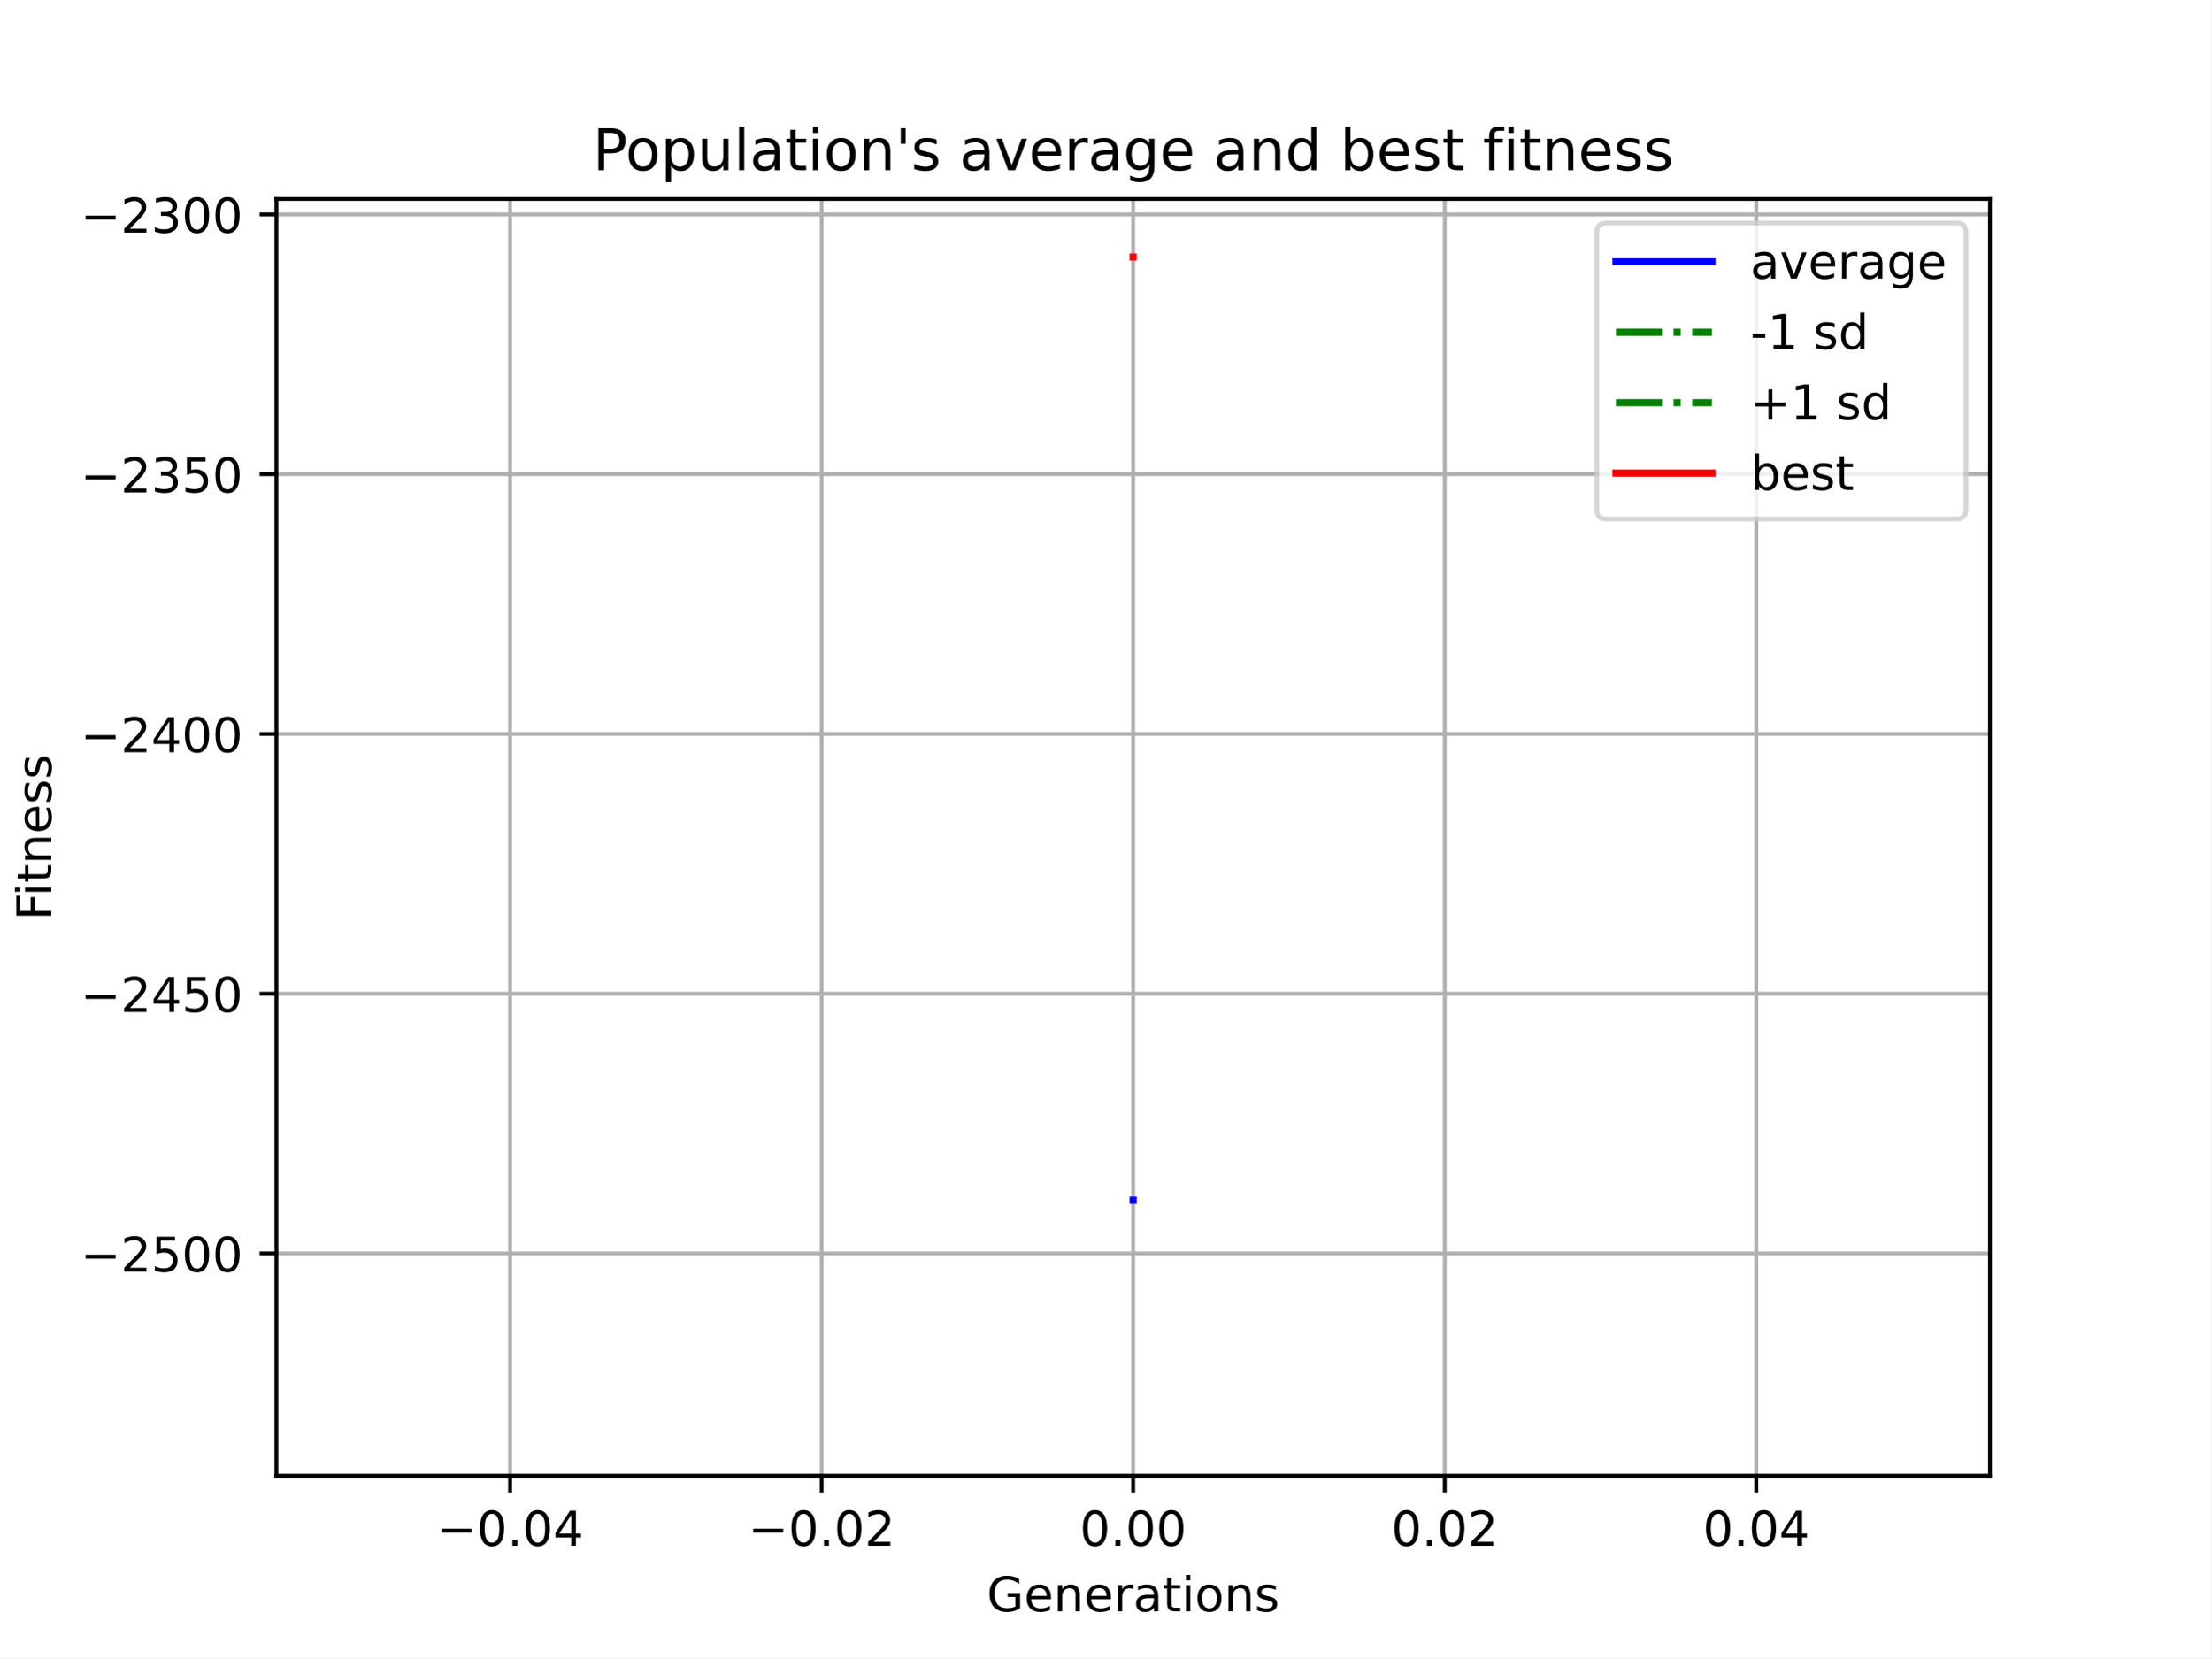
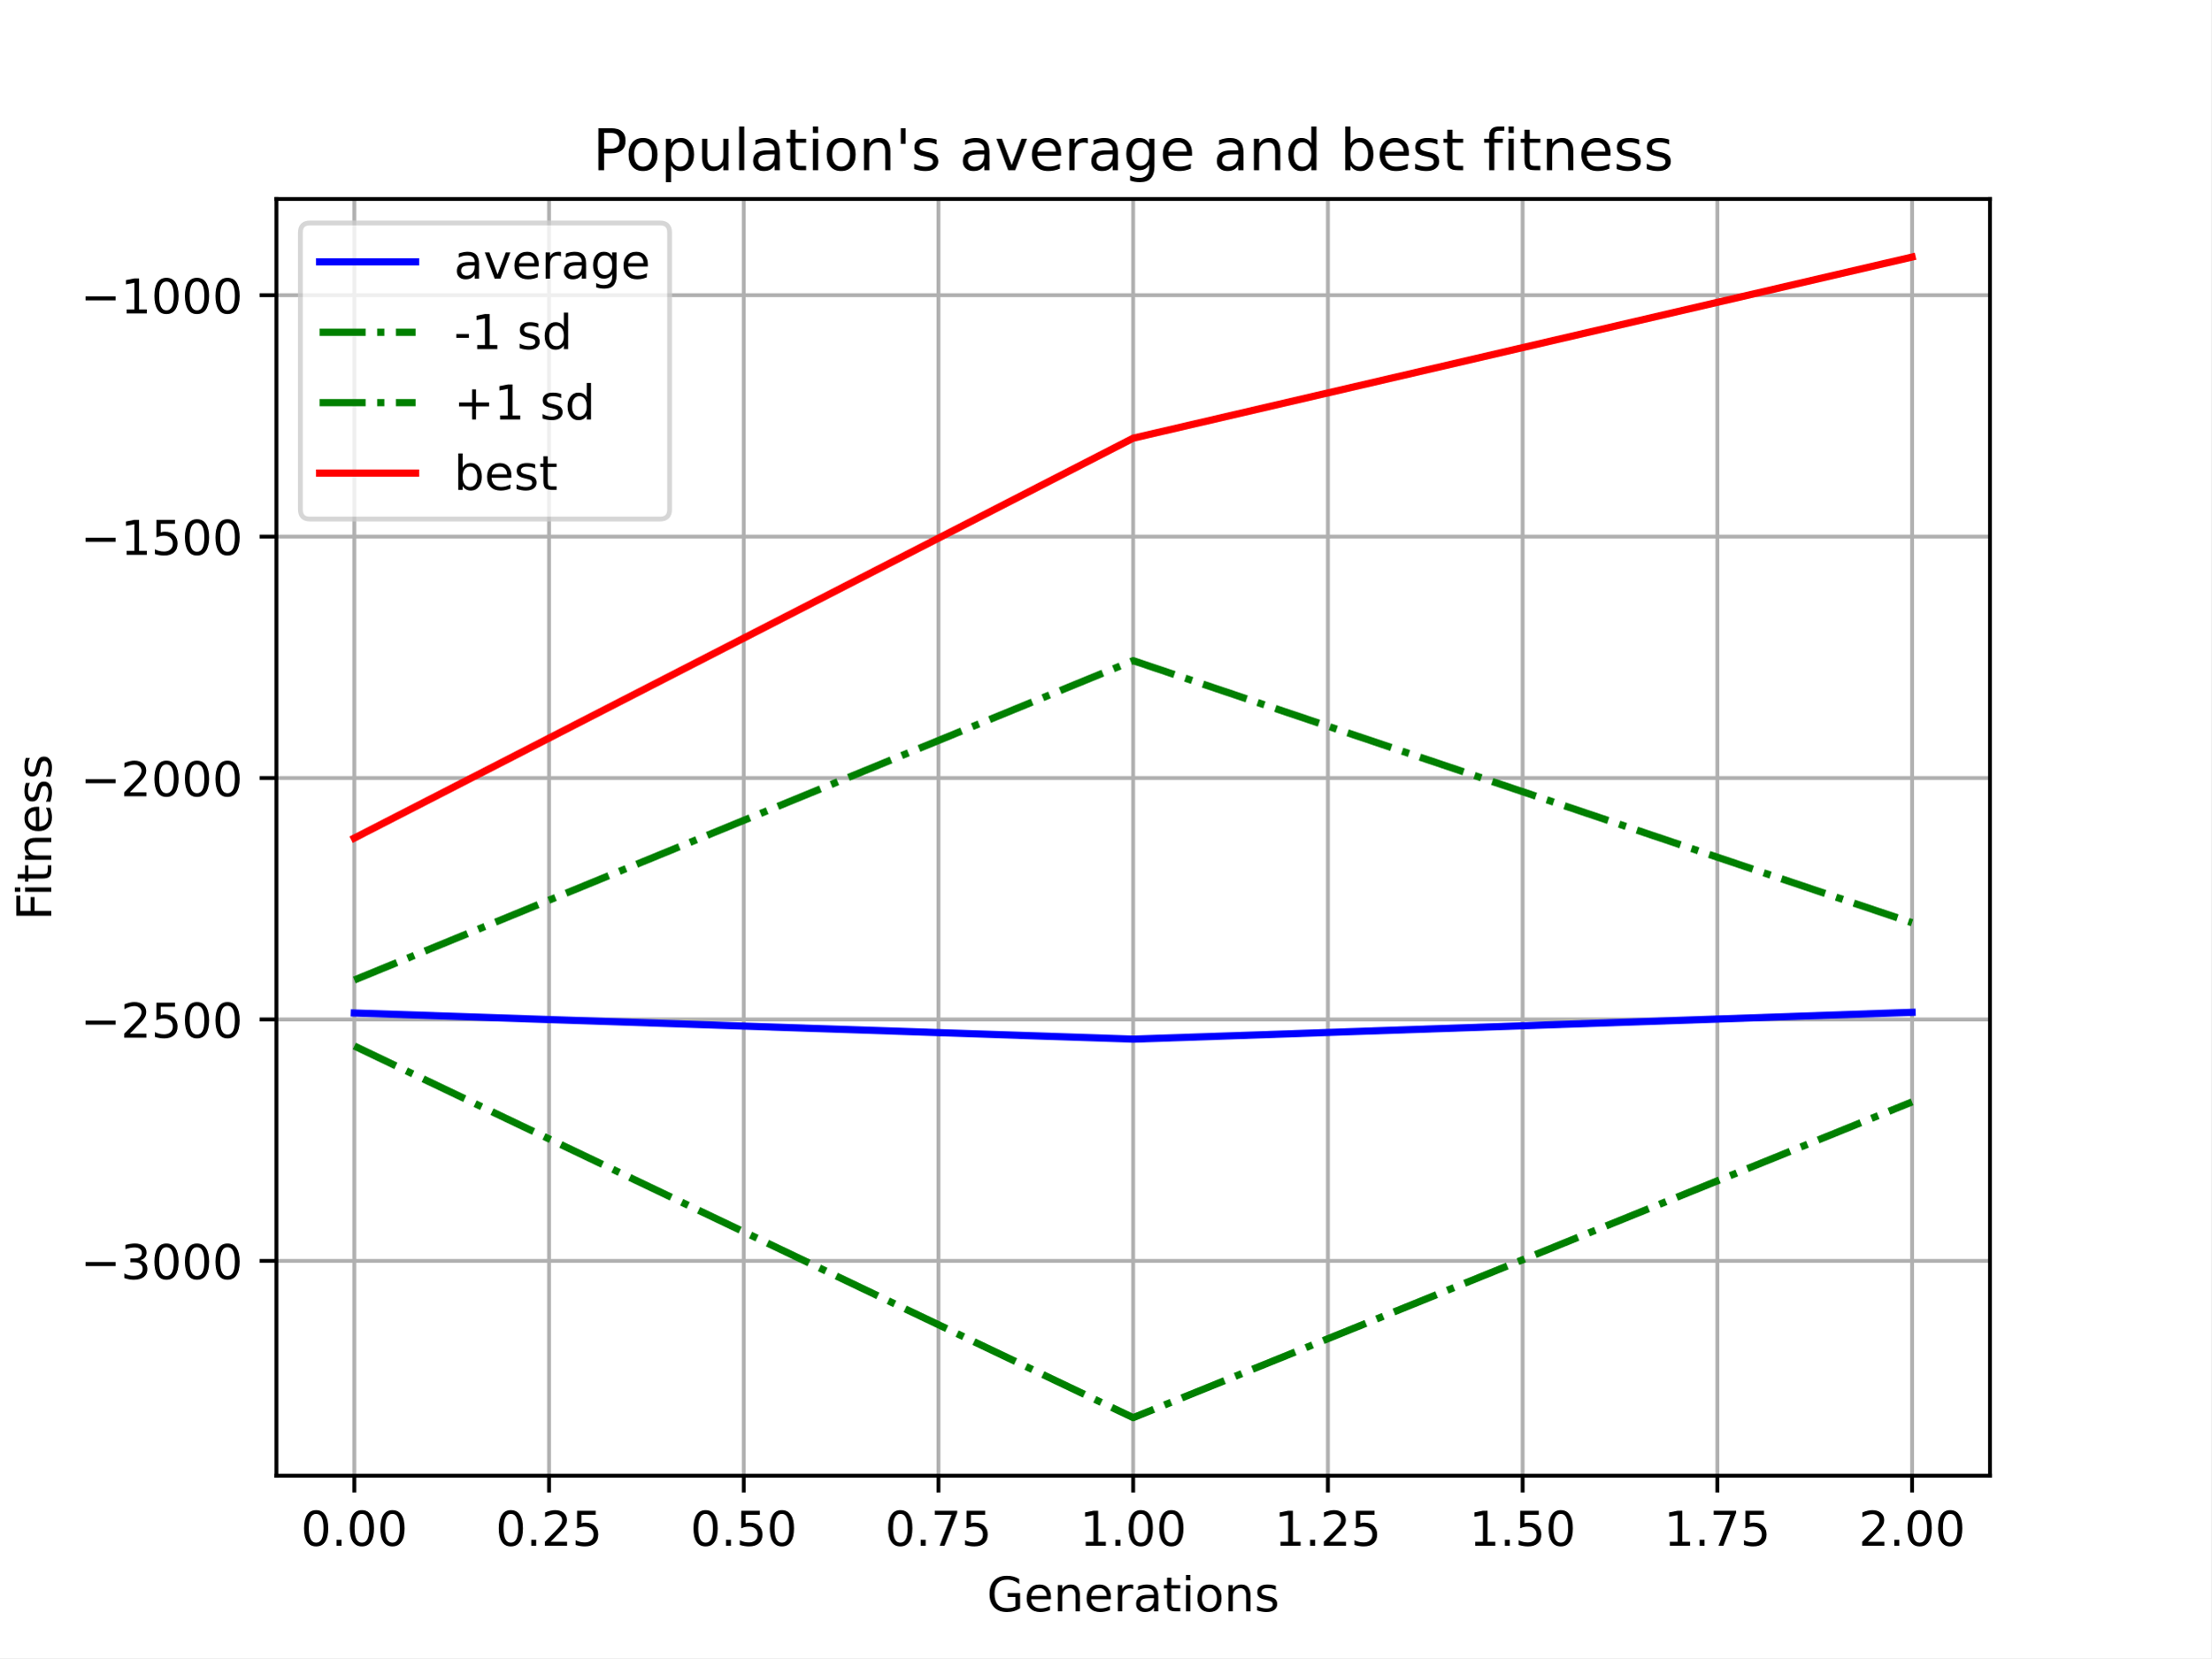
<svg xmlns="http://www.w3.org/2000/svg" xmlns:xlink="http://www.w3.org/1999/xlink" width="460.8pt" height="345.6pt" viewBox="0 0 460.8 345.6" version="1.1">
  <defs>
    <style type="text/css">*{stroke-linejoin: round; stroke-linecap: butt}</style>
  </defs>
  <g id="figure_1">
    <g id="patch_1">
      <path d="M 0 345.6  L 460.8 345.6  L 460.8 0  L 0 0  z " style="fill: #ffffff" />
    </g>
    <g id="axes_1">
      <g id="patch_2">
        <path d="M 57.6 307.584  L 414.72 307.584  L 414.72 41.472  L 57.6 41.472  z " style="fill: #ffffff" />
      </g>
      <g id="matplotlib.axis_1">
        <g id="xtick_1">
          <g id="line2d_1">
-             <path d="M 106.298 307.584  L 106.298 41.472  " clip-path="url(#p0e6bbfcac3)" style="fill: none; stroke: #b0b0b0; stroke-width: 0.8; stroke-linecap: square" />
+             <path d="M 73.833 307.584  L 73.833 41.472  " clip-path="url(#p1d91ba0240)" style="fill: none; stroke: #b0b0b0; stroke-width: 0.8; stroke-linecap: square" />
          </g>
          <g id="line2d_2">
            <defs>
-               <path id="m9527d70c72" d="M 0 0  L 0 3.5  " style="stroke: #000000; stroke-width: 0.8" />
-             </defs>
-             <g>
-               <use xlink:href="#m9527d70c72" x="106.298" y="307.584" style="stroke: #000000; stroke-width: 0.8" />
+               <path id="mf80c777c14" d="M 0 0  L 0 3.5  " style="stroke: #000000; stroke-width: 0.8" />
+             </defs>
+             <g>
+               <use xlink:href="#mf80c777c14" x="73.833" y="307.584" style="stroke: #000000; stroke-width: 0.8" />
            </g>
          </g>
          <g id="text_1">
-             <g transform="translate(90.97553 322.1824)scale(0.1 -0.1)">
+             <g transform="translate(62.69991 322.1824)scale(0.1 -0.1)">
              <defs>
-                 <path id="DejaVuSans-2212" d="M 678 2272  L 4684 2272  L 4684 1741  L 678 1741  L 678 2272  z " transform="scale(0.015625)" />
                <path id="DejaVuSans-30" d="M 2034 4250  Q 1547 4250 1301 3770  Q 1056 3291 1056 2328  Q 1056 1369 1301 889  Q 1547 409 2034 409  Q 2525 409 2770 889  Q 3016 1369 3016 2328  Q 3016 3291 2770 3770  Q 2525 4250 2034 4250  z M 2034 4750  Q 2819 4750 3233 4129  Q 3647 3509 3647 2328  Q 3647 1150 3233 529  Q 2819 -91 2034 -91  Q 1250 -91 836 529  Q 422 1150 422 2328  Q 422 3509 836 4129  Q 1250 4750 2034 4750  z " transform="scale(0.015625)" />
                <path id="DejaVuSans-2e" d="M 684 794  L 1344 794  L 1344 0  L 684 0  L 684 794  z " transform="scale(0.015625)" />
-                 <path id="DejaVuSans-34" d="M 2419 4116  L 825 1625  L 2419 1625  L 2419 4116  z M 2253 4666  L 3047 4666  L 3047 1625  L 3713 1625  L 3713 1100  L 3047 1100  L 3047 0  L 2419 0  L 2419 1100  L 313 1100  L 313 1709  L 2253 4666  z " transform="scale(0.015625)" />
              </defs>
-               <use xlink:href="#DejaVuSans-2212" />
-               <use xlink:href="#DejaVuSans-30" x="83.789" />
-               <use xlink:href="#DejaVuSans-2e" x="147.412" />
-               <use xlink:href="#DejaVuSans-30" x="179.199" />
-               <use xlink:href="#DejaVuSans-34" x="242.822" />
+               <use xlink:href="#DejaVuSans-30" />
+               <use xlink:href="#DejaVuSans-2e" x="63.623" />
+               <use xlink:href="#DejaVuSans-30" x="95.41" />
+               <use xlink:href="#DejaVuSans-30" x="159.033" />
            </g>
          </g>
        </g>
        <g id="xtick_2">
          <g id="line2d_3">
-             <path d="M 171.229 307.584  L 171.229 41.472  " clip-path="url(#p0e6bbfcac3)" style="fill: none; stroke: #b0b0b0; stroke-width: 0.8; stroke-linecap: square" />
+             <path d="M 114.415 307.584  L 114.415 41.472  " clip-path="url(#p1d91ba0240)" style="fill: none; stroke: #b0b0b0; stroke-width: 0.8; stroke-linecap: square" />
          </g>
          <g id="line2d_4">
            <g>
-               <use xlink:href="#m9527d70c72" x="171.229" y="307.584" style="stroke: #000000; stroke-width: 0.8" />
+               <use xlink:href="#mf80c777c14" x="114.415" y="307.584" style="stroke: #000000; stroke-width: 0.8" />
            </g>
          </g>
          <g id="text_2">
-             <g transform="translate(155.9064 322.1824)scale(0.1 -0.1)">
+             <g transform="translate(103.2817 322.1824)scale(0.1 -0.1)">
              <defs>
                <path id="DejaVuSans-32" d="M 1228 531  L 3431 531  L 3431 0  L 469 0  L 469 531  Q 828 903 1448 1529  Q 2069 2156 2228 2338  Q 2531 2678 2651 2914  Q 2772 3150 2772 3378  Q 2772 3750 2511 3984  Q 2250 4219 1831 4219  Q 1534 4219 1204 4116  Q 875 4013 500 3803  L 500 4441  Q 881 4594 1212 4672  Q 1544 4750 1819 4750  Q 2544 4750 2975 4387  Q 3406 4025 3406 3419  Q 3406 3131 3298 2873  Q 3191 2616 2906 2266  Q 2828 2175 2409 1742  Q 1991 1309 1228 531  z " transform="scale(0.015625)" />
+                 <path id="DejaVuSans-35" d="M 691 4666  L 3169 4666  L 3169 4134  L 1269 4134  L 1269 2991  Q 1406 3038 1543 3061  Q 1681 3084 1819 3084  Q 2600 3084 3056 2656  Q 3513 2228 3513 1497  Q 3513 744 3044 326  Q 2575 -91 1722 -91  Q 1428 -91 1123 -41  Q 819 9 494 109  L 494 744  Q 775 591 1075 516  Q 1375 441 1709 441  Q 2250 441 2565 725  Q 2881 1009 2881 1497  Q 2881 1984 2565 2268  Q 2250 2553 1709 2553  Q 1456 2553 1204 2497  Q 953 2441 691 2322  L 691 4666  z " transform="scale(0.015625)" />
              </defs>
-               <use xlink:href="#DejaVuSans-2212" />
-               <use xlink:href="#DejaVuSans-30" x="83.789" />
-               <use xlink:href="#DejaVuSans-2e" x="147.412" />
-               <use xlink:href="#DejaVuSans-30" x="179.199" />
-               <use xlink:href="#DejaVuSans-32" x="242.822" />
+               <use xlink:href="#DejaVuSans-30" />
+               <use xlink:href="#DejaVuSans-2e" x="63.623" />
+               <use xlink:href="#DejaVuSans-32" x="95.41" />
+               <use xlink:href="#DejaVuSans-35" x="159.033" />
            </g>
          </g>
        </g>
        <g id="xtick_3">
          <g id="line2d_5">
-             <path d="M 236.16 307.584  L 236.16 41.472  " clip-path="url(#p0e6bbfcac3)" style="fill: none; stroke: #b0b0b0; stroke-width: 0.8; stroke-linecap: square" />
+             <path d="M 154.996 307.584  L 154.996 41.472  " clip-path="url(#p1d91ba0240)" style="fill: none; stroke: #b0b0b0; stroke-width: 0.8; stroke-linecap: square" />
          </g>
          <g id="line2d_6">
            <g>
-               <use xlink:href="#m9527d70c72" x="236.16" y="307.584" style="stroke: #000000; stroke-width: 0.8" />
+               <use xlink:href="#mf80c777c14" x="154.996" y="307.584" style="stroke: #000000; stroke-width: 0.8" />
            </g>
          </g>
          <g id="text_3">
+             <g transform="translate(143.8636 322.1824)scale(0.1 -0.1)">
+               <use xlink:href="#DejaVuSans-30" />
+               <use xlink:href="#DejaVuSans-2e" x="63.623" />
+               <use xlink:href="#DejaVuSans-35" x="95.41" />
+               <use xlink:href="#DejaVuSans-30" x="159.033" />
+             </g>
+           </g>
+         </g>
+         <g id="xtick_4">
+           <g id="line2d_7">
+             <path d="M 195.578 307.584  L 195.578 41.472  " clip-path="url(#p1d91ba0240)" style="fill: none; stroke: #b0b0b0; stroke-width: 0.8; stroke-linecap: square" />
+           </g>
+           <g id="line2d_8">
+             <g>
+               <use xlink:href="#mf80c777c14" x="195.578" y="307.584" style="stroke: #000000; stroke-width: 0.8" />
+             </g>
+           </g>
+           <g id="text_4">
+             <g transform="translate(184.4454 322.1824)scale(0.1 -0.1)">
+               <defs>
+                 <path id="DejaVuSans-37" d="M 525 4666  L 3525 4666  L 3525 4397  L 1831 0  L 1172 0  L 2766 4134  L 525 4134  L 525 4666  z " transform="scale(0.015625)" />
+               </defs>
+               <use xlink:href="#DejaVuSans-30" />
+               <use xlink:href="#DejaVuSans-2e" x="63.623" />
+               <use xlink:href="#DejaVuSans-37" x="95.41" />
+               <use xlink:href="#DejaVuSans-35" x="159.033" />
+             </g>
+           </g>
+         </g>
+         <g id="xtick_5">
+           <g id="line2d_9">
+             <path d="M 236.16 307.584  L 236.16 41.472  " clip-path="url(#p1d91ba0240)" style="fill: none; stroke: #b0b0b0; stroke-width: 0.8; stroke-linecap: square" />
+           </g>
+           <g id="line2d_10">
+             <g>
+               <use xlink:href="#mf80c777c14" x="236.16" y="307.584" style="stroke: #000000; stroke-width: 0.8" />
+             </g>
+           </g>
+           <g id="text_5">
            <g transform="translate(225.0272 322.1824)scale(0.1 -0.1)">
-               <use xlink:href="#DejaVuSans-30" />
+               <defs>
+                 <path id="DejaVuSans-31" d="M 794 531  L 1825 531  L 1825 4091  L 703 3866  L 703 4441  L 1819 4666  L 2450 4666  L 2450 531  L 3481 531  L 3481 0  L 794 0  L 794 531  z " transform="scale(0.015625)" />
+               </defs>
+               <use xlink:href="#DejaVuSans-31" />
              <use xlink:href="#DejaVuSans-2e" x="63.623" />
              <use xlink:href="#DejaVuSans-30" x="95.41" />
              <use xlink:href="#DejaVuSans-30" x="159.033" />
            </g>
          </g>
        </g>
-         <g id="xtick_4">
-           <g id="line2d_7">
-             <path d="M 301.091 307.584  L 301.091 41.472  " clip-path="url(#p0e6bbfcac3)" style="fill: none; stroke: #b0b0b0; stroke-width: 0.8; stroke-linecap: square" />
-           </g>
-           <g id="line2d_8">
-             <g>
-               <use xlink:href="#m9527d70c72" x="301.091" y="307.584" style="stroke: #000000; stroke-width: 0.8" />
-             </g>
-           </g>
-           <g id="text_4">
-             <g transform="translate(289.9581 322.1824)scale(0.1 -0.1)">
-               <use xlink:href="#DejaVuSans-30" />
+         <g id="xtick_6">
+           <g id="line2d_11">
+             <path d="M 276.742 307.584  L 276.742 41.472  " clip-path="url(#p1d91ba0240)" style="fill: none; stroke: #b0b0b0; stroke-width: 0.8; stroke-linecap: square" />
+           </g>
+           <g id="line2d_12">
+             <g>
+               <use xlink:href="#mf80c777c14" x="276.742" y="307.584" style="stroke: #000000; stroke-width: 0.8" />
+             </g>
+           </g>
+           <g id="text_6">
+             <g transform="translate(265.609 322.1824)scale(0.1 -0.1)">
+               <use xlink:href="#DejaVuSans-31" />
+               <use xlink:href="#DejaVuSans-2e" x="63.623" />
+               <use xlink:href="#DejaVuSans-32" x="95.41" />
+               <use xlink:href="#DejaVuSans-35" x="159.033" />
+             </g>
+           </g>
+         </g>
+         <g id="xtick_7">
+           <g id="line2d_13">
+             <path d="M 317.324 307.584  L 317.324 41.472  " clip-path="url(#p1d91ba0240)" style="fill: none; stroke: #b0b0b0; stroke-width: 0.8; stroke-linecap: square" />
+           </g>
+           <g id="line2d_14">
+             <g>
+               <use xlink:href="#mf80c777c14" x="317.324" y="307.584" style="stroke: #000000; stroke-width: 0.8" />
+             </g>
+           </g>
+           <g id="text_7">
+             <g transform="translate(306.1908 322.1824)scale(0.1 -0.1)">
+               <use xlink:href="#DejaVuSans-31" />
+               <use xlink:href="#DejaVuSans-2e" x="63.623" />
+               <use xlink:href="#DejaVuSans-35" x="95.41" />
+               <use xlink:href="#DejaVuSans-30" x="159.033" />
+             </g>
+           </g>
+         </g>
+         <g id="xtick_8">
+           <g id="line2d_15">
+             <path d="M 357.905 307.584  L 357.905 41.472  " clip-path="url(#p1d91ba0240)" style="fill: none; stroke: #b0b0b0; stroke-width: 0.8; stroke-linecap: square" />
+           </g>
+           <g id="line2d_16">
+             <g>
+               <use xlink:href="#mf80c777c14" x="357.905" y="307.584" style="stroke: #000000; stroke-width: 0.8" />
+             </g>
+           </g>
+           <g id="text_8">
+             <g transform="translate(346.7726 322.1824)scale(0.1 -0.1)">
+               <use xlink:href="#DejaVuSans-31" />
+               <use xlink:href="#DejaVuSans-2e" x="63.623" />
+               <use xlink:href="#DejaVuSans-37" x="95.41" />
+               <use xlink:href="#DejaVuSans-35" x="159.033" />
+             </g>
+           </g>
+         </g>
+         <g id="xtick_9">
+           <g id="line2d_17">
+             <path d="M 398.487 307.584  L 398.487 41.472  " clip-path="url(#p1d91ba0240)" style="fill: none; stroke: #b0b0b0; stroke-width: 0.8; stroke-linecap: square" />
+           </g>
+           <g id="line2d_18">
+             <g>
+               <use xlink:href="#mf80c777c14" x="398.487" y="307.584" style="stroke: #000000; stroke-width: 0.8" />
+             </g>
+           </g>
+           <g id="text_9">
+             <g transform="translate(387.3545 322.1824)scale(0.1 -0.1)">
+               <use xlink:href="#DejaVuSans-32" />
              <use xlink:href="#DejaVuSans-2e" x="63.623" />
              <use xlink:href="#DejaVuSans-30" x="95.41" />
-               <use xlink:href="#DejaVuSans-32" x="159.033" />
-             </g>
-           </g>
-         </g>
-         <g id="xtick_5">
-           <g id="line2d_9">
-             <path d="M 366.022 307.584  L 366.022 41.472  " clip-path="url(#p0e6bbfcac3)" style="fill: none; stroke: #b0b0b0; stroke-width: 0.8; stroke-linecap: square" />
-           </g>
-           <g id="line2d_10">
-             <g>
-               <use xlink:href="#m9527d70c72" x="366.022" y="307.584" style="stroke: #000000; stroke-width: 0.8" />
-             </g>
-           </g>
-           <g id="text_5">
-             <g transform="translate(354.889 322.1824)scale(0.1 -0.1)">
-               <use xlink:href="#DejaVuSans-30" />
-               <use xlink:href="#DejaVuSans-2e" x="63.623" />
-               <use xlink:href="#DejaVuSans-30" x="95.41" />
-               <use xlink:href="#DejaVuSans-34" x="159.033" />
-             </g>
-           </g>
-         </g>
-         <g id="text_6">
+               <use xlink:href="#DejaVuSans-30" x="159.033" />
+             </g>
+           </g>
+         </g>
+         <g id="text_10">
          <g transform="translate(205.6623 335.8606)scale(0.1 -0.1)">
            <defs>
              <path id="DejaVuSans-47" d="M 3809 666  L 3809 1919  L 2778 1919  L 2778 2438  L 4434 2438  L 4434 434  Q 4069 175 3628 42  Q 3188 -91 2688 -91  Q 1594 -91 976 548  Q 359 1188 359 2328  Q 359 3472 976 4111  Q 1594 4750 2688 4750  Q 3144 4750 3555 4637  Q 3966 4525 4313 4306  L 4313 3634  Q 3963 3931 3569 4081  Q 3175 4231 2741 4231  Q 1884 4231 1454 3753  Q 1025 3275 1025 2328  Q 1025 1384 1454 906  Q 1884 428 2741 428  Q 3075 428 3337 486  Q 3600 544 3809 666  z " transform="scale(0.015625)" />
              <path id="DejaVuSans-65" d="M 3597 1894  L 3597 1613  L 953 1613  Q 991 1019 1311 708  Q 1631 397 2203 397  Q 2534 397 2845 478  Q 3156 559 3463 722  L 3463 178  Q 3153 47 2828 -22  Q 2503 -91 2169 -91  Q 1331 -91 842 396  Q 353 884 353 1716  Q 353 2575 817 3079  Q 1281 3584 2069 3584  Q 2775 3584 3186 3129  Q 3597 2675 3597 1894  z M 3022 2063  Q 3016 2534 2758 2815  Q 2500 3097 2075 3097  Q 1594 3097 1305 2825  Q 1016 2553 972 2059  L 3022 2063  z " transform="scale(0.015625)" />
              <path id="DejaVuSans-6e" d="M 3513 2113  L 3513 0  L 2938 0  L 2938 2094  Q 2938 2591 2744 2837  Q 2550 3084 2163 3084  Q 1697 3084 1428 2787  Q 1159 2491 1159 1978  L 1159 0  L 581 0  L 581 3500  L 1159 3500  L 1159 2956  Q 1366 3272 1645 3428  Q 1925 3584 2291 3584  Q 2894 3584 3203 3211  Q 3513 2838 3513 2113  z " transform="scale(0.015625)" />
              <path id="DejaVuSans-72" d="M 2631 2963  Q 2534 3019 2420 3045  Q 2306 3072 2169 3072  Q 1681 3072 1420 2755  Q 1159 2438 1159 1844  L 1159 0  L 581 0  L 581 3500  L 1159 3500  L 1159 2956  Q 1341 3275 1631 3429  Q 1922 3584 2338 3584  Q 2397 3584 2469 3576  Q 2541 3569 2628 3553  L 2631 2963  z " transform="scale(0.015625)" />
              <path id="DejaVuSans-61" d="M 2194 1759  Q 1497 1759 1228 1600  Q 959 1441 959 1056  Q 959 750 1161 570  Q 1363 391 1709 391  Q 2188 391 2477 730  Q 2766 1069 2766 1631  L 2766 1759  L 2194 1759  z M 3341 1997  L 3341 0  L 2766 0  L 2766 531  Q 2569 213 2275 61  Q 1981 -91 1556 -91  Q 1019 -91 701 211  Q 384 513 384 1019  Q 384 1609 779 1909  Q 1175 2209 1959 2209  L 2766 2209  L 2766 2266  Q 2766 2663 2505 2880  Q 2244 3097 1772 3097  Q 1472 3097 1187 3025  Q 903 2953 641 2809  L 641 3341  Q 956 3463 1253 3523  Q 1550 3584 1831 3584  Q 2591 3584 2966 3190  Q 3341 2797 3341 1997  z " transform="scale(0.015625)" />
              <path id="DejaVuSans-74" d="M 1172 4494  L 1172 3500  L 2356 3500  L 2356 3053  L 1172 3053  L 1172 1153  Q 1172 725 1289 603  Q 1406 481 1766 481  L 2356 481  L 2356 0  L 1766 0  Q 1100 0 847 248  Q 594 497 594 1153  L 594 3053  L 172 3053  L 172 3500  L 594 3500  L 594 4494  L 1172 4494  z " transform="scale(0.015625)" />
              <path id="DejaVuSans-69" d="M 603 3500  L 1178 3500  L 1178 0  L 603 0  L 603 3500  z M 603 4863  L 1178 4863  L 1178 4134  L 603 4134  L 603 4863  z " transform="scale(0.015625)" />
              <path id="DejaVuSans-6f" d="M 1959 3097  Q 1497 3097 1228 2736  Q 959 2375 959 1747  Q 959 1119 1226 758  Q 1494 397 1959 397  Q 2419 397 2687 759  Q 2956 1122 2956 1747  Q 2956 2369 2687 2733  Q 2419 3097 1959 3097  z M 1959 3584  Q 2709 3584 3137 3096  Q 3566 2609 3566 1747  Q 3566 888 3137 398  Q 2709 -91 1959 -91  Q 1206 -91 779 398  Q 353 888 353 1747  Q 353 2609 779 3096  Q 1206 3584 1959 3584  z " transform="scale(0.015625)" />
              <path id="DejaVuSans-73" d="M 2834 3397  L 2834 2853  Q 2591 2978 2328 3040  Q 2066 3103 1784 3103  Q 1356 3103 1142 2972  Q 928 2841 928 2578  Q 928 2378 1081 2264  Q 1234 2150 1697 2047  L 1894 2003  Q 2506 1872 2764 1633  Q 3022 1394 3022 966  Q 3022 478 2636 193  Q 2250 -91 1575 -91  Q 1294 -91 989 -36  Q 684 19 347 128  L 347 722  Q 666 556 975 473  Q 1284 391 1588 391  Q 1994 391 2212 530  Q 2431 669 2431 922  Q 2431 1156 2273 1281  Q 2116 1406 1581 1522  L 1381 1569  Q 847 1681 609 1914  Q 372 2147 372 2553  Q 372 3047 722 3315  Q 1072 3584 1716 3584  Q 2034 3584 2315 3537  Q 2597 3491 2834 3397  z " transform="scale(0.015625)" />
            </defs>
            <use xlink:href="#DejaVuSans-47" />
            <use xlink:href="#DejaVuSans-65" x="77.49" />
            <use xlink:href="#DejaVuSans-6e" x="139.014" />
            <use xlink:href="#DejaVuSans-65" x="202.393" />
            <use xlink:href="#DejaVuSans-72" x="263.916" />
            <use xlink:href="#DejaVuSans-61" x="305.029" />
            <use xlink:href="#DejaVuSans-74" x="366.309" />
            <use xlink:href="#DejaVuSans-69" x="405.518" />
            <use xlink:href="#DejaVuSans-6f" x="433.301" />
            <use xlink:href="#DejaVuSans-6e" x="494.482" />
            <use xlink:href="#DejaVuSans-73" x="557.861" />
          </g>
        </g>
      </g>
      <g id="matplotlib.axis_2">
        <g id="ytick_1">
-           <g id="line2d_11">
-             <path d="M 57.6 261.266  L 414.72 261.266  " clip-path="url(#p0e6bbfcac3)" style="fill: none; stroke: #b0b0b0; stroke-width: 0.8; stroke-linecap: square" />
-           </g>
-           <g id="line2d_12">
-             <defs>
-               <path id="m0d915eb1a3" d="M 0 0  L -3.5 0  " style="stroke: #000000; stroke-width: 0.8" />
-             </defs>
-             <g>
-               <use xlink:href="#m0d915eb1a3" x="57.6" y="261.266" style="stroke: #000000; stroke-width: 0.8" />
-             </g>
-           </g>
-           <g id="text_7">
-             <g transform="translate(16.77031 265.065)scale(0.1 -0.1)">
+           <g id="line2d_19">
+             <path d="M 57.6 262.807  L 414.72 262.807  " clip-path="url(#p1d91ba0240)" style="fill: none; stroke: #b0b0b0; stroke-width: 0.8; stroke-linecap: square" />
+           </g>
+           <g id="line2d_20">
+             <defs>
+               <path id="m43176c3457" d="M 0 0  L -3.5 0  " style="stroke: #000000; stroke-width: 0.8" />
+             </defs>
+             <g>
+               <use xlink:href="#m43176c3457" x="57.6" y="262.807" style="stroke: #000000; stroke-width: 0.8" />
+             </g>
+           </g>
+           <g id="text_11">
+             <g transform="translate(16.77031 266.6067)scale(0.1 -0.1)">
              <defs>
-                 <path id="DejaVuSans-35" d="M 691 4666  L 3169 4666  L 3169 4134  L 1269 4134  L 1269 2991  Q 1406 3038 1543 3061  Q 1681 3084 1819 3084  Q 2600 3084 3056 2656  Q 3513 2228 3513 1497  Q 3513 744 3044 326  Q 2575 -91 1722 -91  Q 1428 -91 1123 -41  Q 819 9 494 109  L 494 744  Q 775 591 1075 516  Q 1375 441 1709 441  Q 2250 441 2565 725  Q 2881 1009 2881 1497  Q 2881 1984 2565 2268  Q 2250 2553 1709 2553  Q 1456 2553 1204 2497  Q 953 2441 691 2322  L 691 4666  z " transform="scale(0.015625)" />
+                 <path id="DejaVuSans-2212" d="M 678 2272  L 4684 2272  L 4684 1741  L 678 1741  L 678 2272  z " transform="scale(0.015625)" />
+                 <path id="DejaVuSans-33" d="M 2597 2516  Q 3050 2419 3304 2112  Q 3559 1806 3559 1356  Q 3559 666 3084 287  Q 2609 -91 1734 -91  Q 1441 -91 1130 -33  Q 819 25 488 141  L 488 750  Q 750 597 1062 519  Q 1375 441 1716 441  Q 2309 441 2620 675  Q 2931 909 2931 1356  Q 2931 1769 2642 2001  Q 2353 2234 1838 2234  L 1294 2234  L 1294 2753  L 1863 2753  Q 2328 2753 2575 2939  Q 2822 3125 2822 3475  Q 2822 3834 2567 4026  Q 2313 4219 1838 4219  Q 1578 4219 1281 4162  Q 984 4106 628 3988  L 628 4550  Q 988 4650 1302 4700  Q 1616 4750 1894 4750  Q 2613 4750 3031 4423  Q 3450 4097 3450 3541  Q 3450 3153 3228 2886  Q 3006 2619 2597 2516  z " transform="scale(0.015625)" />
              </defs>
+               <use xlink:href="#DejaVuSans-2212" />
+               <use xlink:href="#DejaVuSans-33" x="83.789" />
+               <use xlink:href="#DejaVuSans-30" x="147.412" />
+               <use xlink:href="#DejaVuSans-30" x="211.035" />
+               <use xlink:href="#DejaVuSans-30" x="274.658" />
+             </g>
+           </g>
+         </g>
+         <g id="ytick_2">
+           <g id="line2d_21">
+             <path d="M 57.6 212.485  L 414.72 212.485  " clip-path="url(#p1d91ba0240)" style="fill: none; stroke: #b0b0b0; stroke-width: 0.8; stroke-linecap: square" />
+           </g>
+           <g id="line2d_22">
+             <g>
+               <use xlink:href="#m43176c3457" x="57.6" y="212.485" style="stroke: #000000; stroke-width: 0.8" />
+             </g>
+           </g>
+           <g id="text_12">
+             <g transform="translate(16.77031 216.2846)scale(0.1 -0.1)">
              <use xlink:href="#DejaVuSans-2212" />
              <use xlink:href="#DejaVuSans-32" x="83.789" />
              <use xlink:href="#DejaVuSans-35" x="147.412" />
              <use xlink:href="#DejaVuSans-30" x="211.035" />
              <use xlink:href="#DejaVuSans-30" x="274.658" />
            </g>
          </g>
        </g>
-         <g id="ytick_2">
-           <g id="line2d_13">
-             <path d="M 57.6 207.122  L 414.72 207.122  " clip-path="url(#p0e6bbfcac3)" style="fill: none; stroke: #b0b0b0; stroke-width: 0.8; stroke-linecap: square" />
-           </g>
-           <g id="line2d_14">
-             <g>
-               <use xlink:href="#m0d915eb1a3" x="57.6" y="207.122" style="stroke: #000000; stroke-width: 0.8" />
-             </g>
-           </g>
-           <g id="text_8">
-             <g transform="translate(16.77031 210.9215)scale(0.1 -0.1)">
+         <g id="ytick_3">
+           <g id="line2d_23">
+             <path d="M 57.6 162.163  L 414.72 162.163  " clip-path="url(#p1d91ba0240)" style="fill: none; stroke: #b0b0b0; stroke-width: 0.8; stroke-linecap: square" />
+           </g>
+           <g id="line2d_24">
+             <g>
+               <use xlink:href="#m43176c3457" x="57.6" y="162.163" style="stroke: #000000; stroke-width: 0.8" />
+             </g>
+           </g>
+           <g id="text_13">
+             <g transform="translate(16.77031 165.9625)scale(0.1 -0.1)">
              <use xlink:href="#DejaVuSans-2212" />
              <use xlink:href="#DejaVuSans-32" x="83.789" />
-               <use xlink:href="#DejaVuSans-34" x="147.412" />
-               <use xlink:href="#DejaVuSans-35" x="211.035" />
-               <use xlink:href="#DejaVuSans-30" x="274.658" />
-             </g>
-           </g>
-         </g>
-         <g id="ytick_3">
-           <g id="line2d_15">
-             <path d="M 57.6 152.979  L 414.72 152.979  " clip-path="url(#p0e6bbfcac3)" style="fill: none; stroke: #b0b0b0; stroke-width: 0.8; stroke-linecap: square" />
-           </g>
-           <g id="line2d_16">
-             <g>
-               <use xlink:href="#m0d915eb1a3" x="57.6" y="152.979" style="stroke: #000000; stroke-width: 0.8" />
-             </g>
-           </g>
-           <g id="text_9">
-             <g transform="translate(16.77031 156.778)scale(0.1 -0.1)">
-               <use xlink:href="#DejaVuSans-2212" />
-               <use xlink:href="#DejaVuSans-32" x="83.789" />
-               <use xlink:href="#DejaVuSans-34" x="147.412" />
+               <use xlink:href="#DejaVuSans-30" x="147.412" />
              <use xlink:href="#DejaVuSans-30" x="211.035" />
              <use xlink:href="#DejaVuSans-30" x="274.658" />
            </g>
          </g>
        </g>
        <g id="ytick_4">
-           <g id="line2d_17">
-             <path d="M 57.6 98.835  L 414.72 98.835  " clip-path="url(#p0e6bbfcac3)" style="fill: none; stroke: #b0b0b0; stroke-width: 0.8; stroke-linecap: square" />
-           </g>
-           <g id="line2d_18">
-             <g>
-               <use xlink:href="#m0d915eb1a3" x="57.6" y="98.835" style="stroke: #000000; stroke-width: 0.8" />
-             </g>
-           </g>
-           <g id="text_10">
-             <g transform="translate(16.77031 102.6344)scale(0.1 -0.1)">
-               <defs>
-                 <path id="DejaVuSans-33" d="M 2597 2516  Q 3050 2419 3304 2112  Q 3559 1806 3559 1356  Q 3559 666 3084 287  Q 2609 -91 1734 -91  Q 1441 -91 1130 -33  Q 819 25 488 141  L 488 750  Q 750 597 1062 519  Q 1375 441 1716 441  Q 2309 441 2620 675  Q 2931 909 2931 1356  Q 2931 1769 2642 2001  Q 2353 2234 1838 2234  L 1294 2234  L 1294 2753  L 1863 2753  Q 2328 2753 2575 2939  Q 2822 3125 2822 3475  Q 2822 3834 2567 4026  Q 2313 4219 1838 4219  Q 1578 4219 1281 4162  Q 984 4106 628 3988  L 628 4550  Q 988 4650 1302 4700  Q 1616 4750 1894 4750  Q 2613 4750 3031 4423  Q 3450 4097 3450 3541  Q 3450 3153 3228 2886  Q 3006 2619 2597 2516  z " transform="scale(0.015625)" />
-               </defs>
+           <g id="line2d_25">
+             <path d="M 57.6 111.841  L 414.72 111.841  " clip-path="url(#p1d91ba0240)" style="fill: none; stroke: #b0b0b0; stroke-width: 0.8; stroke-linecap: square" />
+           </g>
+           <g id="line2d_26">
+             <g>
+               <use xlink:href="#m43176c3457" x="57.6" y="111.841" style="stroke: #000000; stroke-width: 0.8" />
+             </g>
+           </g>
+           <g id="text_14">
+             <g transform="translate(16.77031 115.6404)scale(0.1 -0.1)">
              <use xlink:href="#DejaVuSans-2212" />
-               <use xlink:href="#DejaVuSans-32" x="83.789" />
-               <use xlink:href="#DejaVuSans-33" x="147.412" />
-               <use xlink:href="#DejaVuSans-35" x="211.035" />
-               <use xlink:href="#DejaVuSans-30" x="274.658" />
-             </g>
-           </g>
-         </g>
-         <g id="ytick_5">
-           <g id="line2d_19">
-             <path d="M 57.6 44.692  L 414.72 44.692  " clip-path="url(#p0e6bbfcac3)" style="fill: none; stroke: #b0b0b0; stroke-width: 0.8; stroke-linecap: square" />
-           </g>
-           <g id="line2d_20">
-             <g>
-               <use xlink:href="#m0d915eb1a3" x="57.6" y="44.692" style="stroke: #000000; stroke-width: 0.8" />
-             </g>
-           </g>
-           <g id="text_11">
-             <g transform="translate(16.77031 48.49092)scale(0.1 -0.1)">
-               <use xlink:href="#DejaVuSans-2212" />
-               <use xlink:href="#DejaVuSans-32" x="83.789" />
-               <use xlink:href="#DejaVuSans-33" x="147.412" />
+               <use xlink:href="#DejaVuSans-31" x="83.789" />
+               <use xlink:href="#DejaVuSans-35" x="147.412" />
              <use xlink:href="#DejaVuSans-30" x="211.035" />
              <use xlink:href="#DejaVuSans-30" x="274.658" />
            </g>
          </g>
        </g>
-         <g id="text_12">
+         <g id="ytick_5">
+           <g id="line2d_27">
+             <path d="M 57.6 61.519  L 414.72 61.519  " clip-path="url(#p1d91ba0240)" style="fill: none; stroke: #b0b0b0; stroke-width: 0.8; stroke-linecap: square" />
+           </g>
+           <g id="line2d_28">
+             <g>
+               <use xlink:href="#m43176c3457" x="57.6" y="61.519" style="stroke: #000000; stroke-width: 0.8" />
+             </g>
+           </g>
+           <g id="text_15">
+             <g transform="translate(16.77031 65.31825)scale(0.1 -0.1)">
+               <use xlink:href="#DejaVuSans-2212" />
+               <use xlink:href="#DejaVuSans-31" x="83.789" />
+               <use xlink:href="#DejaVuSans-30" x="147.412" />
+               <use xlink:href="#DejaVuSans-30" x="211.035" />
+               <use xlink:href="#DejaVuSans-30" x="274.658" />
+             </g>
+           </g>
+         </g>
+         <g id="text_16">
          <g transform="translate(10.69063 191.8452)rotate(-90)scale(0.1 -0.1)">
            <defs>
              <path id="DejaVuSans-46" d="M 628 4666  L 3309 4666  L 3309 4134  L 1259 4134  L 1259 2759  L 3109 2759  L 3109 2228  L 1259 2228  L 1259 0  L 628 0  L 628 4666  z " transform="scale(0.015625)" />
            </defs>
            <use xlink:href="#DejaVuSans-46" />
            <use xlink:href="#DejaVuSans-69" x="50.27" />
            <use xlink:href="#DejaVuSans-74" x="78.053" />
            <use xlink:href="#DejaVuSans-6e" x="117.262" />
            <use xlink:href="#DejaVuSans-65" x="180.641" />
            <use xlink:href="#DejaVuSans-73" x="242.164" />
            <use xlink:href="#DejaVuSans-73" x="294.264" />
          </g>
        </g>
      </g>
-       <g id="line2d_21">
-         <path d="M 236.16 250.174  " clip-path="url(#p0e6bbfcac3)" style="fill: none; stroke: #0000ff; stroke-width: 1.5; stroke-linecap: square" />
-       </g>
-       <g id="line2d_22">
-         <path d="M 236.16 295.488  " clip-path="url(#p0e6bbfcac3)" style="fill: none; stroke-dasharray: 9.6,2.4,1.5,2.4; stroke-dashoffset: 0; stroke: #008000; stroke-width: 1.5" />
-       </g>
-       <g id="line2d_23">
-         <path d="M 236.16 204.86  " clip-path="url(#p0e6bbfcac3)" style="fill: none; stroke-dasharray: 9.6,2.4,1.5,2.4; stroke-dashoffset: 0; stroke: #008000; stroke-width: 1.5" />
-       </g>
-       <g id="line2d_24">
-         <path d="M 236.16 53.568  " clip-path="url(#p0e6bbfcac3)" style="fill: none; stroke: #ff0000; stroke-width: 1.5; stroke-linecap: square" />
+       <g id="line2d_29">
+         <path d="M 73.833 211.145  L 236.16 216.595  L 398.487 211  " clip-path="url(#p1d91ba0240)" style="fill: none; stroke: #0000ff; stroke-width: 1.5; stroke-linecap: square" />
+       </g>
+       <g id="line2d_30">
+         <path d="M 73.833 218.02  L 236.16 295.488  L 398.487 229.675  " clip-path="url(#p1d91ba0240)" style="fill: none; stroke-dasharray: 9.6,2.4,1.5,2.4; stroke-dashoffset: 0; stroke: #008000; stroke-width: 1.5" />
+       </g>
+       <g id="line2d_31">
+         <path d="M 73.833 204.27  L 236.16 137.702  L 398.487 192.325  " clip-path="url(#p1d91ba0240)" style="fill: none; stroke-dasharray: 9.6,2.4,1.5,2.4; stroke-dashoffset: 0; stroke: #008000; stroke-width: 1.5" />
+       </g>
+       <g id="line2d_32">
+         <path d="M 73.833 174.684  L 236.16 91.325  L 398.487 53.568  " clip-path="url(#p1d91ba0240)" style="fill: none; stroke: #ff0000; stroke-width: 1.5; stroke-linecap: square" />
      </g>
      <g id="patch_3">
        <path d="M 57.6 307.584  L 57.6 41.472  " style="fill: none; stroke: #000000; stroke-width: 0.8; stroke-linejoin: miter; stroke-linecap: square" />
      </g>
      <g id="patch_4">
        <path d="M 414.72 307.584  L 414.72 41.472  " style="fill: none; stroke: #000000; stroke-width: 0.8; stroke-linejoin: miter; stroke-linecap: square" />
      </g>
      <g id="patch_5">
        <path d="M 57.6 307.584  L 414.72 307.584  " style="fill: none; stroke: #000000; stroke-width: 0.8; stroke-linejoin: miter; stroke-linecap: square" />
      </g>
      <g id="patch_6">
        <path d="M 57.6 41.472  L 414.72 41.472  " style="fill: none; stroke: #000000; stroke-width: 0.8; stroke-linejoin: miter; stroke-linecap: square" />
      </g>
-       <g id="text_13">
+       <g id="text_17">
        <g transform="translate(123.5297 35.472)scale(0.12 -0.12)">
          <defs>
            <path id="DejaVuSans-50" d="M 1259 4147  L 1259 2394  L 2053 2394  Q 2494 2394 2734 2622  Q 2975 2850 2975 3272  Q 2975 3691 2734 3919  Q 2494 4147 2053 4147  L 1259 4147  z M 628 4666  L 2053 4666  Q 2838 4666 3239 4311  Q 3641 3956 3641 3272  Q 3641 2581 3239 2228  Q 2838 1875 2053 1875  L 1259 1875  L 1259 0  L 628 0  L 628 4666  z " transform="scale(0.015625)" />
            <path id="DejaVuSans-70" d="M 1159 525  L 1159 -1331  L 581 -1331  L 581 3500  L 1159 3500  L 1159 2969  Q 1341 3281 1617 3432  Q 1894 3584 2278 3584  Q 2916 3584 3314 3078  Q 3713 2572 3713 1747  Q 3713 922 3314 415  Q 2916 -91 2278 -91  Q 1894 -91 1617 61  Q 1341 213 1159 525  z M 3116 1747  Q 3116 2381 2855 2742  Q 2594 3103 2138 3103  Q 1681 3103 1420 2742  Q 1159 2381 1159 1747  Q 1159 1113 1420 752  Q 1681 391 2138 391  Q 2594 391 2855 752  Q 3116 1113 3116 1747  z " transform="scale(0.015625)" />
            <path id="DejaVuSans-75" d="M 544 1381  L 544 3500  L 1119 3500  L 1119 1403  Q 1119 906 1312 657  Q 1506 409 1894 409  Q 2359 409 2629 706  Q 2900 1003 2900 1516  L 2900 3500  L 3475 3500  L 3475 0  L 2900 0  L 2900 538  Q 2691 219 2414 64  Q 2138 -91 1772 -91  Q 1169 -91 856 284  Q 544 659 544 1381  z M 1991 3584  L 1991 3584  z " transform="scale(0.015625)" />
            <path id="DejaVuSans-6c" d="M 603 4863  L 1178 4863  L 1178 0  L 603 0  L 603 4863  z " transform="scale(0.015625)" />
            <path id="DejaVuSans-27" d="M 1147 4666  L 1147 2931  L 616 2931  L 616 4666  L 1147 4666  z " transform="scale(0.015625)" />
            <path id="DejaVuSans-20" transform="scale(0.015625)" />
            <path id="DejaVuSans-76" d="M 191 3500  L 800 3500  L 1894 563  L 2988 3500  L 3597 3500  L 2284 0  L 1503 0  L 191 3500  z " transform="scale(0.015625)" />
            <path id="DejaVuSans-67" d="M 2906 1791  Q 2906 2416 2648 2759  Q 2391 3103 1925 3103  Q 1463 3103 1205 2759  Q 947 2416 947 1791  Q 947 1169 1205 825  Q 1463 481 1925 481  Q 2391 481 2648 825  Q 2906 1169 2906 1791  z M 3481 434  Q 3481 -459 3084 -895  Q 2688 -1331 1869 -1331  Q 1566 -1331 1297 -1286  Q 1028 -1241 775 -1147  L 775 -588  Q 1028 -725 1275 -790  Q 1522 -856 1778 -856  Q 2344 -856 2625 -561  Q 2906 -266 2906 331  L 2906 616  Q 2728 306 2450 153  Q 2172 0 1784 0  Q 1141 0 747 490  Q 353 981 353 1791  Q 353 2603 747 3093  Q 1141 3584 1784 3584  Q 2172 3584 2450 3431  Q 2728 3278 2906 2969  L 2906 3500  L 3481 3500  L 3481 434  z " transform="scale(0.015625)" />
            <path id="DejaVuSans-64" d="M 2906 2969  L 2906 4863  L 3481 4863  L 3481 0  L 2906 0  L 2906 525  Q 2725 213 2448 61  Q 2172 -91 1784 -91  Q 1150 -91 751 415  Q 353 922 353 1747  Q 353 2572 751 3078  Q 1150 3584 1784 3584  Q 2172 3584 2448 3432  Q 2725 3281 2906 2969  z M 947 1747  Q 947 1113 1208 752  Q 1469 391 1925 391  Q 2381 391 2643 752  Q 2906 1113 2906 1747  Q 2906 2381 2643 2742  Q 2381 3103 1925 3103  Q 1469 3103 1208 2742  Q 947 2381 947 1747  z " transform="scale(0.015625)" />
            <path id="DejaVuSans-62" d="M 3116 1747  Q 3116 2381 2855 2742  Q 2594 3103 2138 3103  Q 1681 3103 1420 2742  Q 1159 2381 1159 1747  Q 1159 1113 1420 752  Q 1681 391 2138 391  Q 2594 391 2855 752  Q 3116 1113 3116 1747  z M 1159 2969  Q 1341 3281 1617 3432  Q 1894 3584 2278 3584  Q 2916 3584 3314 3078  Q 3713 2572 3713 1747  Q 3713 922 3314 415  Q 2916 -91 2278 -91  Q 1894 -91 1617 61  Q 1341 213 1159 525  L 1159 0  L 581 0  L 581 4863  L 1159 4863  L 1159 2969  z " transform="scale(0.015625)" />
            <path id="DejaVuSans-66" d="M 2375 4863  L 2375 4384  L 1825 4384  Q 1516 4384 1395 4259  Q 1275 4134 1275 3809  L 1275 3500  L 2222 3500  L 2222 3053  L 1275 3053  L 1275 0  L 697 0  L 697 3053  L 147 3053  L 147 3500  L 697 3500  L 697 3744  Q 697 4328 969 4595  Q 1241 4863 1831 4863  L 2375 4863  z " transform="scale(0.015625)" />
          </defs>
          <use xlink:href="#DejaVuSans-50" />
          <use xlink:href="#DejaVuSans-6f" x="56.678" />
          <use xlink:href="#DejaVuSans-70" x="117.859" />
          <use xlink:href="#DejaVuSans-75" x="181.336" />
          <use xlink:href="#DejaVuSans-6c" x="244.715" />
          <use xlink:href="#DejaVuSans-61" x="272.498" />
          <use xlink:href="#DejaVuSans-74" x="333.777" />
          <use xlink:href="#DejaVuSans-69" x="372.986" />
          <use xlink:href="#DejaVuSans-6f" x="400.77" />
          <use xlink:href="#DejaVuSans-6e" x="461.951" />
          <use xlink:href="#DejaVuSans-27" x="525.33" />
          <use xlink:href="#DejaVuSans-73" x="552.82" />
          <use xlink:href="#DejaVuSans-20" x="604.92" />
          <use xlink:href="#DejaVuSans-61" x="636.707" />
          <use xlink:href="#DejaVuSans-76" x="697.986" />
          <use xlink:href="#DejaVuSans-65" x="757.166" />
          <use xlink:href="#DejaVuSans-72" x="818.689" />
          <use xlink:href="#DejaVuSans-61" x="859.803" />
          <use xlink:href="#DejaVuSans-67" x="921.082" />
          <use xlink:href="#DejaVuSans-65" x="984.559" />
          <use xlink:href="#DejaVuSans-20" x="1046.082" />
          <use xlink:href="#DejaVuSans-61" x="1077.869" />
          <use xlink:href="#DejaVuSans-6e" x="1139.148" />
          <use xlink:href="#DejaVuSans-64" x="1202.527" />
          <use xlink:href="#DejaVuSans-20" x="1266.004" />
          <use xlink:href="#DejaVuSans-62" x="1297.791" />
          <use xlink:href="#DejaVuSans-65" x="1361.268" />
          <use xlink:href="#DejaVuSans-73" x="1422.791" />
          <use xlink:href="#DejaVuSans-74" x="1474.891" />
          <use xlink:href="#DejaVuSans-20" x="1514.1" />
          <use xlink:href="#DejaVuSans-66" x="1545.887" />
          <use xlink:href="#DejaVuSans-69" x="1581.092" />
          <use xlink:href="#DejaVuSans-74" x="1608.875" />
          <use xlink:href="#DejaVuSans-6e" x="1648.084" />
          <use xlink:href="#DejaVuSans-65" x="1711.463" />
          <use xlink:href="#DejaVuSans-73" x="1772.986" />
          <use xlink:href="#DejaVuSans-73" x="1825.086" />
        </g>
      </g>
      <g id="legend_1">
        <g id="patch_7">
-           <path d="M 334.779 108.184  L 407.72 108.184  Q 409.72 108.184 409.72 106.184  L 409.72 48.472  Q 409.72 46.472 407.72 46.472  L 334.779 46.472  Q 332.779 46.472 332.779 48.472  L 332.779 106.184  Q 332.779 108.184 334.779 108.184  z " style="fill: #ffffff; opacity: 0.8; stroke: #cccccc; stroke-linejoin: miter" />
-         </g>
-         <g id="line2d_25">
-           <path d="M 336.779 54.57  L 346.779 54.57  L 356.779 54.57  " style="fill: none; stroke: #0000ff; stroke-width: 1.5; stroke-linecap: square" />
-         </g>
-         <g id="text_14">
-           <g transform="translate(364.7794 58.07044)scale(0.1 -0.1)">
+           <path d="M 64.6 108.184  L 137.541 108.184  Q 139.541 108.184 139.541 106.184  L 139.541 48.472  Q 139.541 46.472 137.541 46.472  L 64.6 46.472  Q 62.6 46.472 62.6 48.472  L 62.6 106.184  Q 62.6 108.184 64.6 108.184  z " style="fill: #ffffff; opacity: 0.8; stroke: #cccccc; stroke-linejoin: miter" />
+         </g>
+         <g id="line2d_33">
+           <path d="M 66.6 54.57  L 76.6 54.57  L 86.6 54.57  " style="fill: none; stroke: #0000ff; stroke-width: 1.5; stroke-linecap: square" />
+         </g>
+         <g id="text_18">
+           <g transform="translate(94.6 58.07044)scale(0.1 -0.1)">
            <use xlink:href="#DejaVuSans-61" />
            <use xlink:href="#DejaVuSans-76" x="61.279" />
            <use xlink:href="#DejaVuSans-65" x="120.459" />
            <use xlink:href="#DejaVuSans-72" x="181.982" />
            <use xlink:href="#DejaVuSans-61" x="223.096" />
            <use xlink:href="#DejaVuSans-67" x="284.375" />
            <use xlink:href="#DejaVuSans-65" x="347.852" />
          </g>
        </g>
-         <g id="line2d_26">
-           <path d="M 336.779 69.249  L 346.779 69.249  L 356.779 69.249  " style="fill: none; stroke-dasharray: 9.6,2.4,1.5,2.4; stroke-dashoffset: 0; stroke: #008000; stroke-width: 1.5" />
-         </g>
-         <g id="text_15">
-           <g transform="translate(364.7794 72.74856)scale(0.1 -0.1)">
+         <g id="line2d_34">
+           <path d="M 66.6 69.249  L 76.6 69.249  L 86.6 69.249  " style="fill: none; stroke-dasharray: 9.6,2.4,1.5,2.4; stroke-dashoffset: 0; stroke: #008000; stroke-width: 1.5" />
+         </g>
+         <g id="text_19">
+           <g transform="translate(94.6 72.74856)scale(0.1 -0.1)">
            <defs>
              <path id="DejaVuSans-2d" d="M 313 2009  L 1997 2009  L 1997 1497  L 313 1497  L 313 2009  z " transform="scale(0.015625)" />
-               <path id="DejaVuSans-31" d="M 794 531  L 1825 531  L 1825 4091  L 703 3866  L 703 4441  L 1819 4666  L 2450 4666  L 2450 531  L 3481 531  L 3481 0  L 794 0  L 794 531  z " transform="scale(0.015625)" />
            </defs>
            <use xlink:href="#DejaVuSans-2d" />
            <use xlink:href="#DejaVuSans-31" x="36.084" />
            <use xlink:href="#DejaVuSans-20" x="99.707" />
            <use xlink:href="#DejaVuSans-73" x="131.494" />
            <use xlink:href="#DejaVuSans-64" x="183.594" />
          </g>
        </g>
-         <g id="line2d_27">
-           <path d="M 336.779 83.927  L 346.779 83.927  L 356.779 83.927  " style="fill: none; stroke-dasharray: 9.6,2.4,1.5,2.4; stroke-dashoffset: 0; stroke: #008000; stroke-width: 1.5" />
-         </g>
-         <g id="text_16">
-           <g transform="translate(364.7794 87.42669)scale(0.1 -0.1)">
+         <g id="line2d_35">
+           <path d="M 66.6 83.927  L 76.6 83.927  L 86.6 83.927  " style="fill: none; stroke-dasharray: 9.6,2.4,1.5,2.4; stroke-dashoffset: 0; stroke: #008000; stroke-width: 1.5" />
+         </g>
+         <g id="text_20">
+           <g transform="translate(94.6 87.42669)scale(0.1 -0.1)">
            <defs>
              <path id="DejaVuSans-2b" d="M 2944 4013  L 2944 2272  L 4684 2272  L 4684 1741  L 2944 1741  L 2944 0  L 2419 0  L 2419 1741  L 678 1741  L 678 2272  L 2419 2272  L 2419 4013  L 2944 4013  z " transform="scale(0.015625)" />
            </defs>
            <use xlink:href="#DejaVuSans-2b" />
            <use xlink:href="#DejaVuSans-31" x="83.789" />
            <use xlink:href="#DejaVuSans-20" x="147.412" />
            <use xlink:href="#DejaVuSans-73" x="179.199" />
            <use xlink:href="#DejaVuSans-64" x="231.299" />
          </g>
        </g>
-         <g id="line2d_28">
-           <path d="M 336.779 98.605  L 346.779 98.605  L 356.779 98.605  " style="fill: none; stroke: #ff0000; stroke-width: 1.5; stroke-linecap: square" />
-         </g>
-         <g id="text_17">
-           <g transform="translate(364.7794 102.1048)scale(0.1 -0.1)">
+         <g id="line2d_36">
+           <path d="M 66.6 98.605  L 76.6 98.605  L 86.6 98.605  " style="fill: none; stroke: #ff0000; stroke-width: 1.5; stroke-linecap: square" />
+         </g>
+         <g id="text_21">
+           <g transform="translate(94.6 102.1048)scale(0.1 -0.1)">
            <use xlink:href="#DejaVuSans-62" />
            <use xlink:href="#DejaVuSans-65" x="63.477" />
            <use xlink:href="#DejaVuSans-73" x="125" />
            <use xlink:href="#DejaVuSans-74" x="177.1" />
          </g>
        </g>
      </g>
    </g>
  </g>
  <defs>
-     <clipPath id="p0e6bbfcac3">
+     <clipPath id="p1d91ba0240">
      <rect x="57.6" y="41.472" width="357.12" height="266.112" />
    </clipPath>
  </defs>
</svg>
